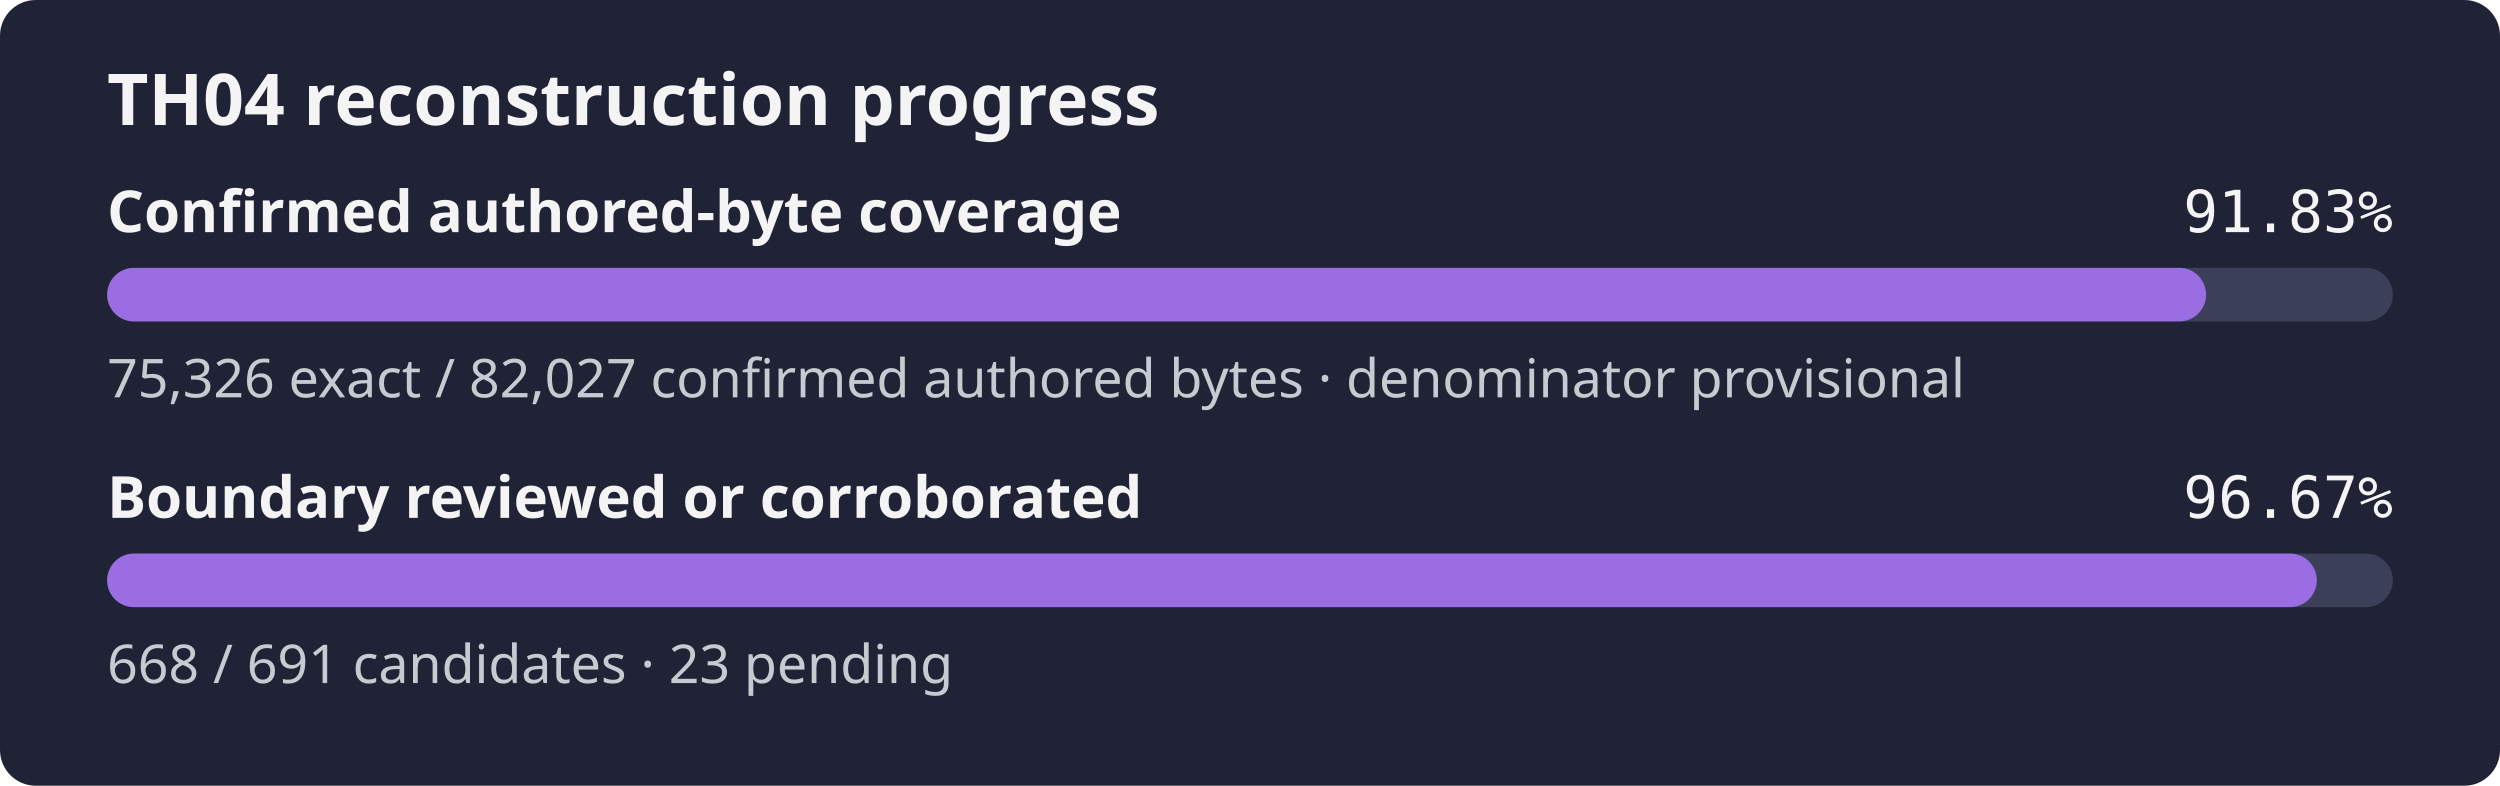
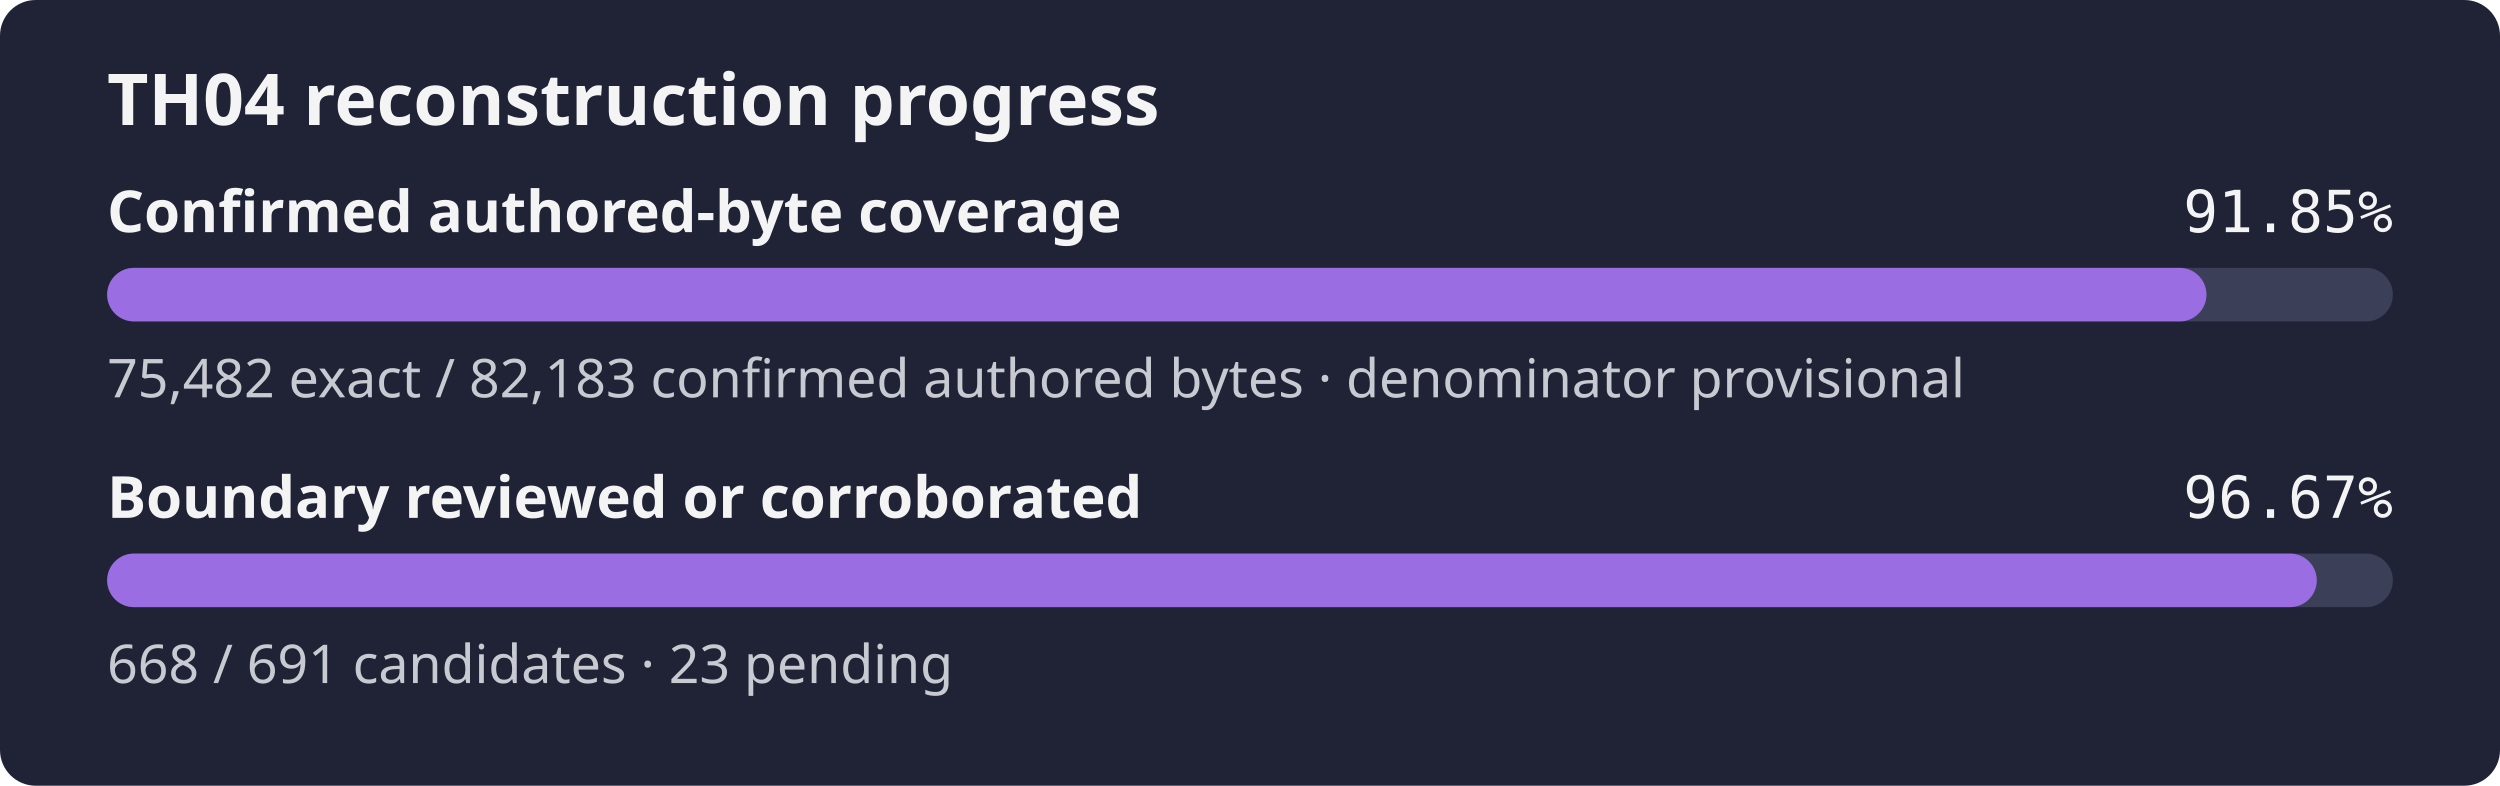
- <svg xmlns="http://www.w3.org/2000/svg" width="560" height="176" role="img" aria-label="TH04 reconstruction progress: 91.83% of the confirmed authored-byte set is exact, boundary reviewed or corroborated 96.67%">
+ <svg xmlns="http://www.w3.org/2000/svg" width="560" height="176" role="img" aria-label="TH04 reconstruction progress: 91.85% of the confirmed authored-byte set is exact, boundary reviewed or corroborated 96.67%">
  <rect width="560" height="176" rx="8" fill="#1f2335" />
  <text x="24" y="28" fill="#f4f4f5" font-family="sans-serif" font-size="16" font-weight="600">TH04 reconstruction progress</text>
  <text x="24" y="52" fill="#f4f4f5" font-family="sans-serif" font-size="13" font-weight="600">Confirmed authored-byte coverage</text>
-   <text x="536" y="52" fill="#f4f4f5" text-anchor="end" font-family="monospace" font-size="13">91.83%</text>
+   <text x="536" y="52" fill="#f4f4f5" text-anchor="end" font-family="monospace" font-size="13">91.85%</text>
  <rect x="24" y="60" width="512" height="12" rx="6" fill="#3b4058" />
-   <rect x="24" y="60" width="470.17" height="12" rx="6" fill="#9b6de3" />
-   <text x="24" y="89" fill="#c8cad2" font-family="sans-serif" font-size="12">75,326 exact / 82,027 confirmed authored bytes · denominator provisional</text>
+   <rect x="24" y="60" width="470.25" height="12" rx="6" fill="#9b6de3" />
+   <text x="24" y="89" fill="#c8cad2" font-family="sans-serif" font-size="12">75,482 exact / 82,183 confirmed authored bytes · denominator provisional</text>
  <text x="24" y="116" fill="#f4f4f5" font-family="sans-serif" font-size="13" font-weight="600">Boundary reviewed or corroborated</text>
  <text x="536" y="116" fill="#f4f4f5" text-anchor="end" font-family="monospace" font-size="13">96.67%</text>
  <rect x="24" y="124" width="512" height="12" rx="6" fill="#3b4058" />
  <rect x="24" y="124" width="494.96" height="12" rx="6" fill="#9b6de3" />
  <text x="24" y="153" fill="#c8cad2" font-family="sans-serif" font-size="12">668 / 691 candidates · 23 pending</text>
</svg>
